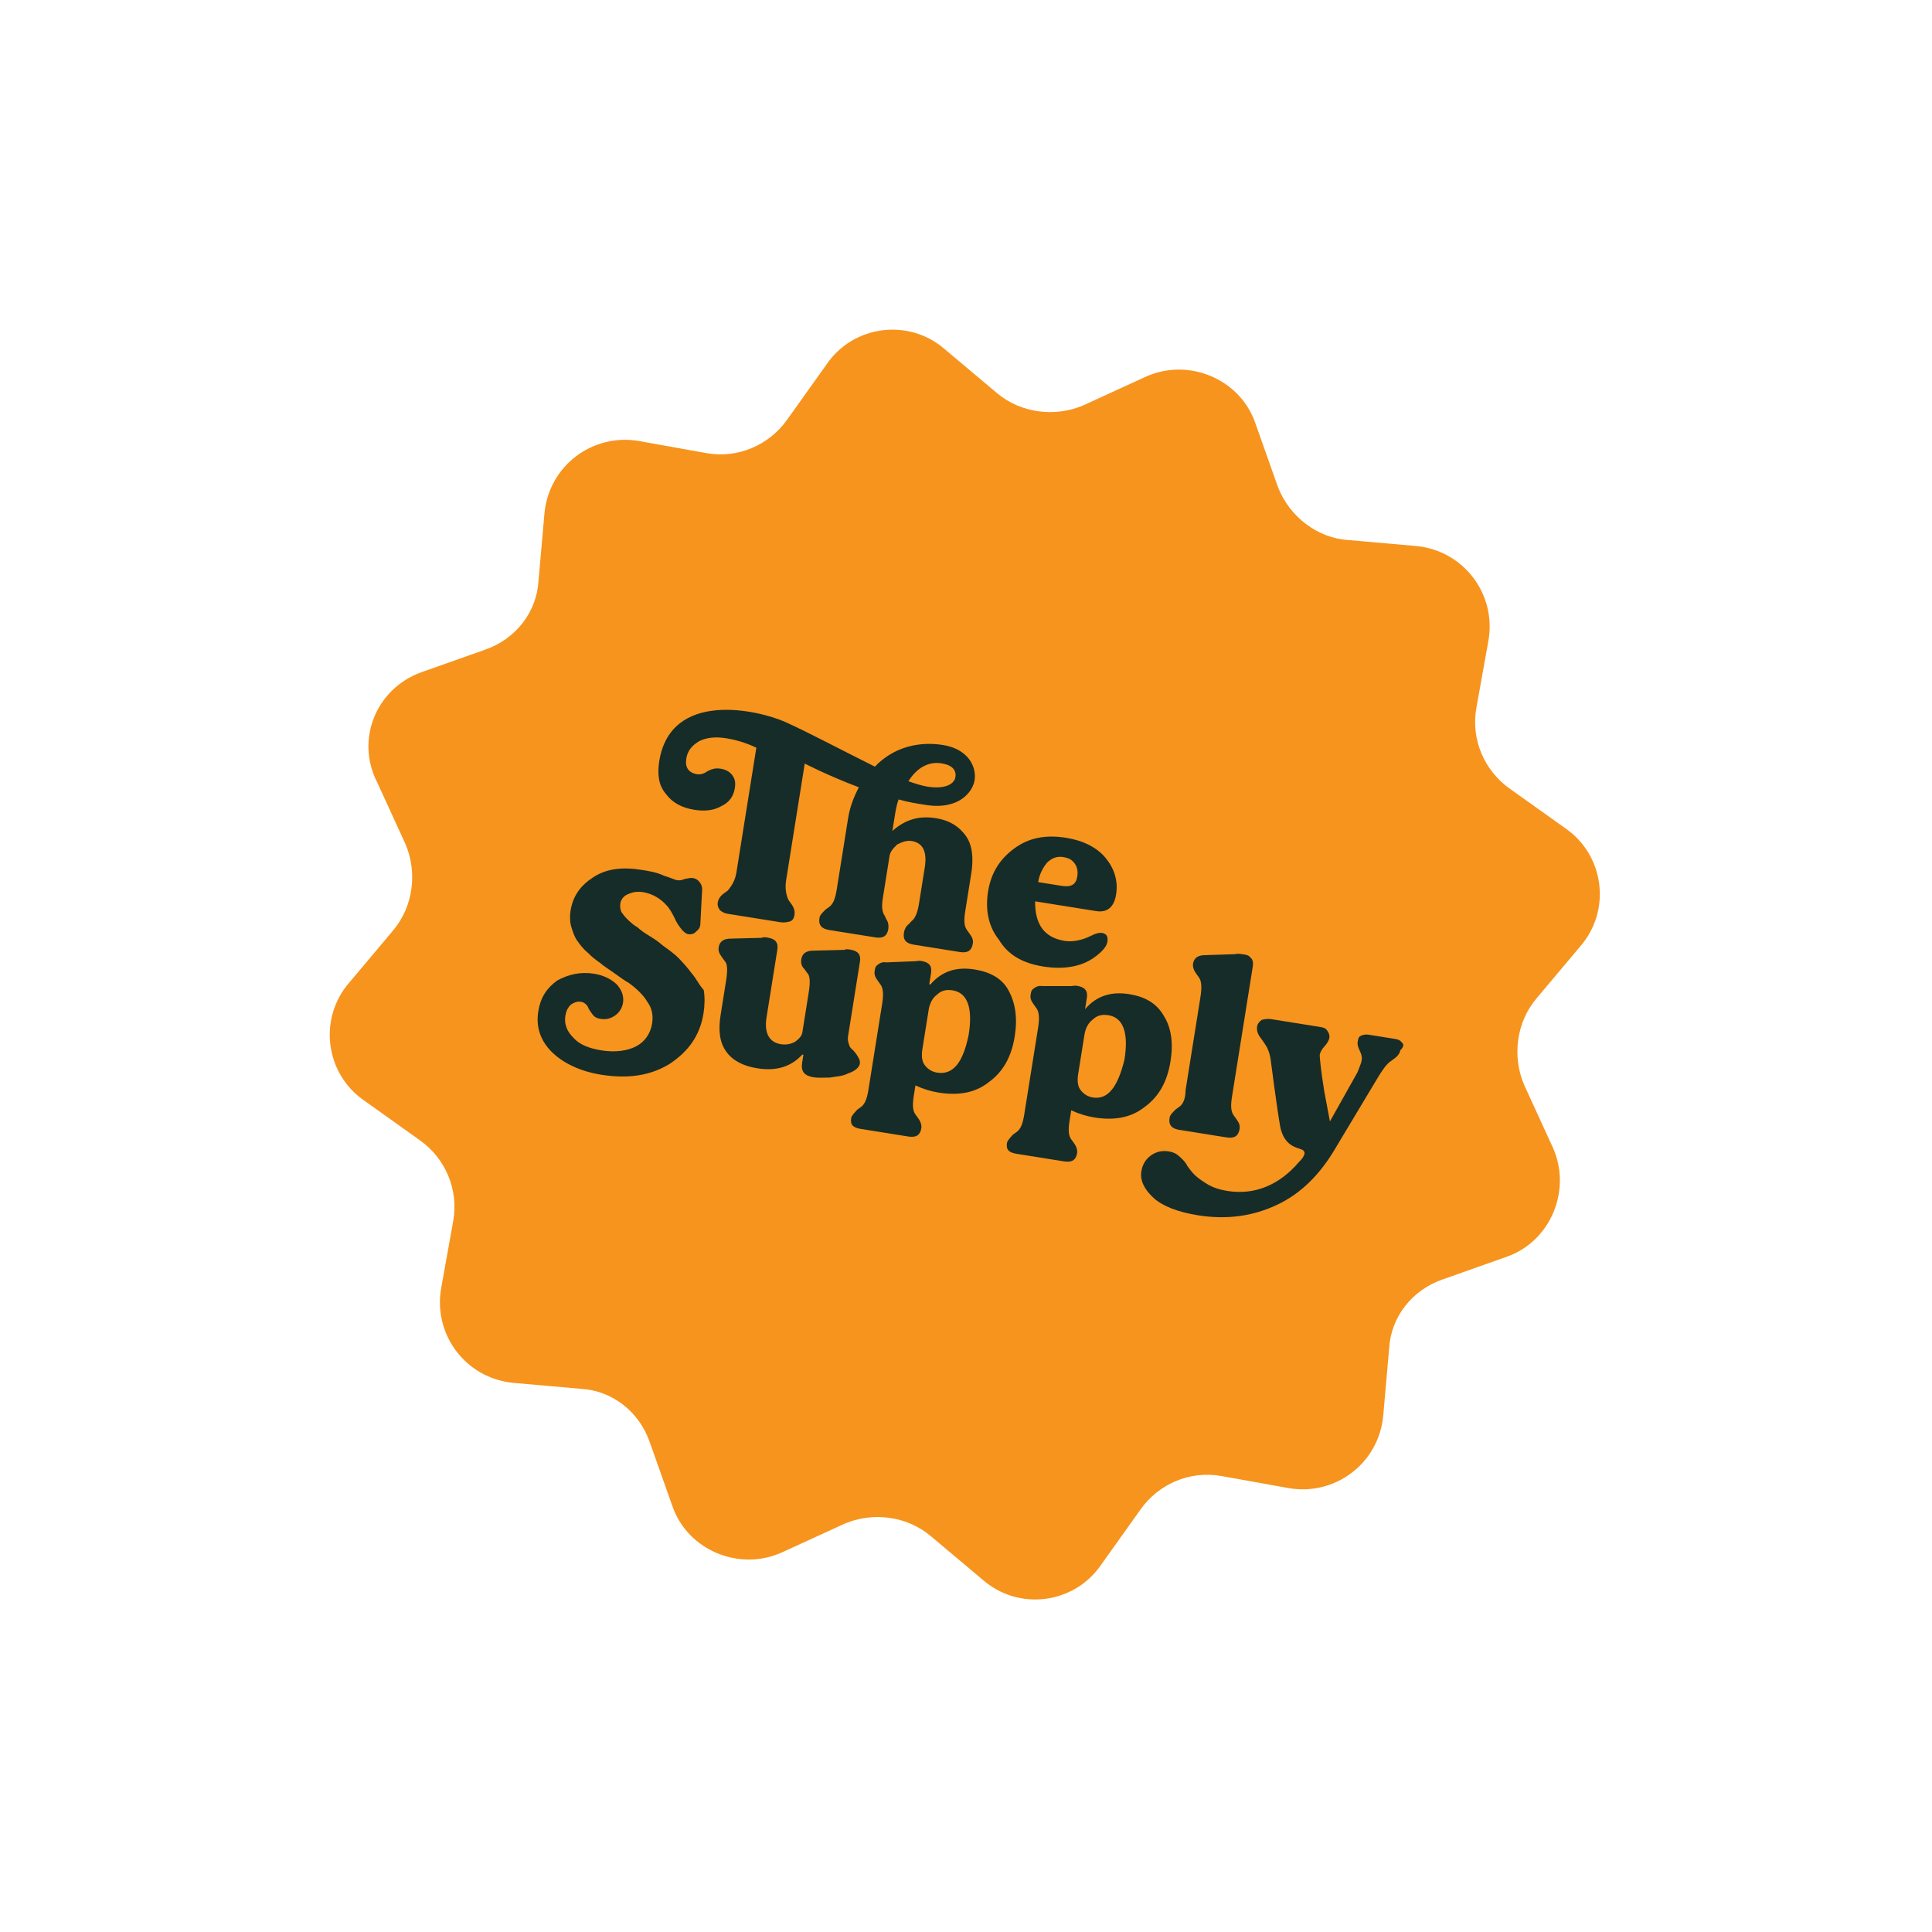
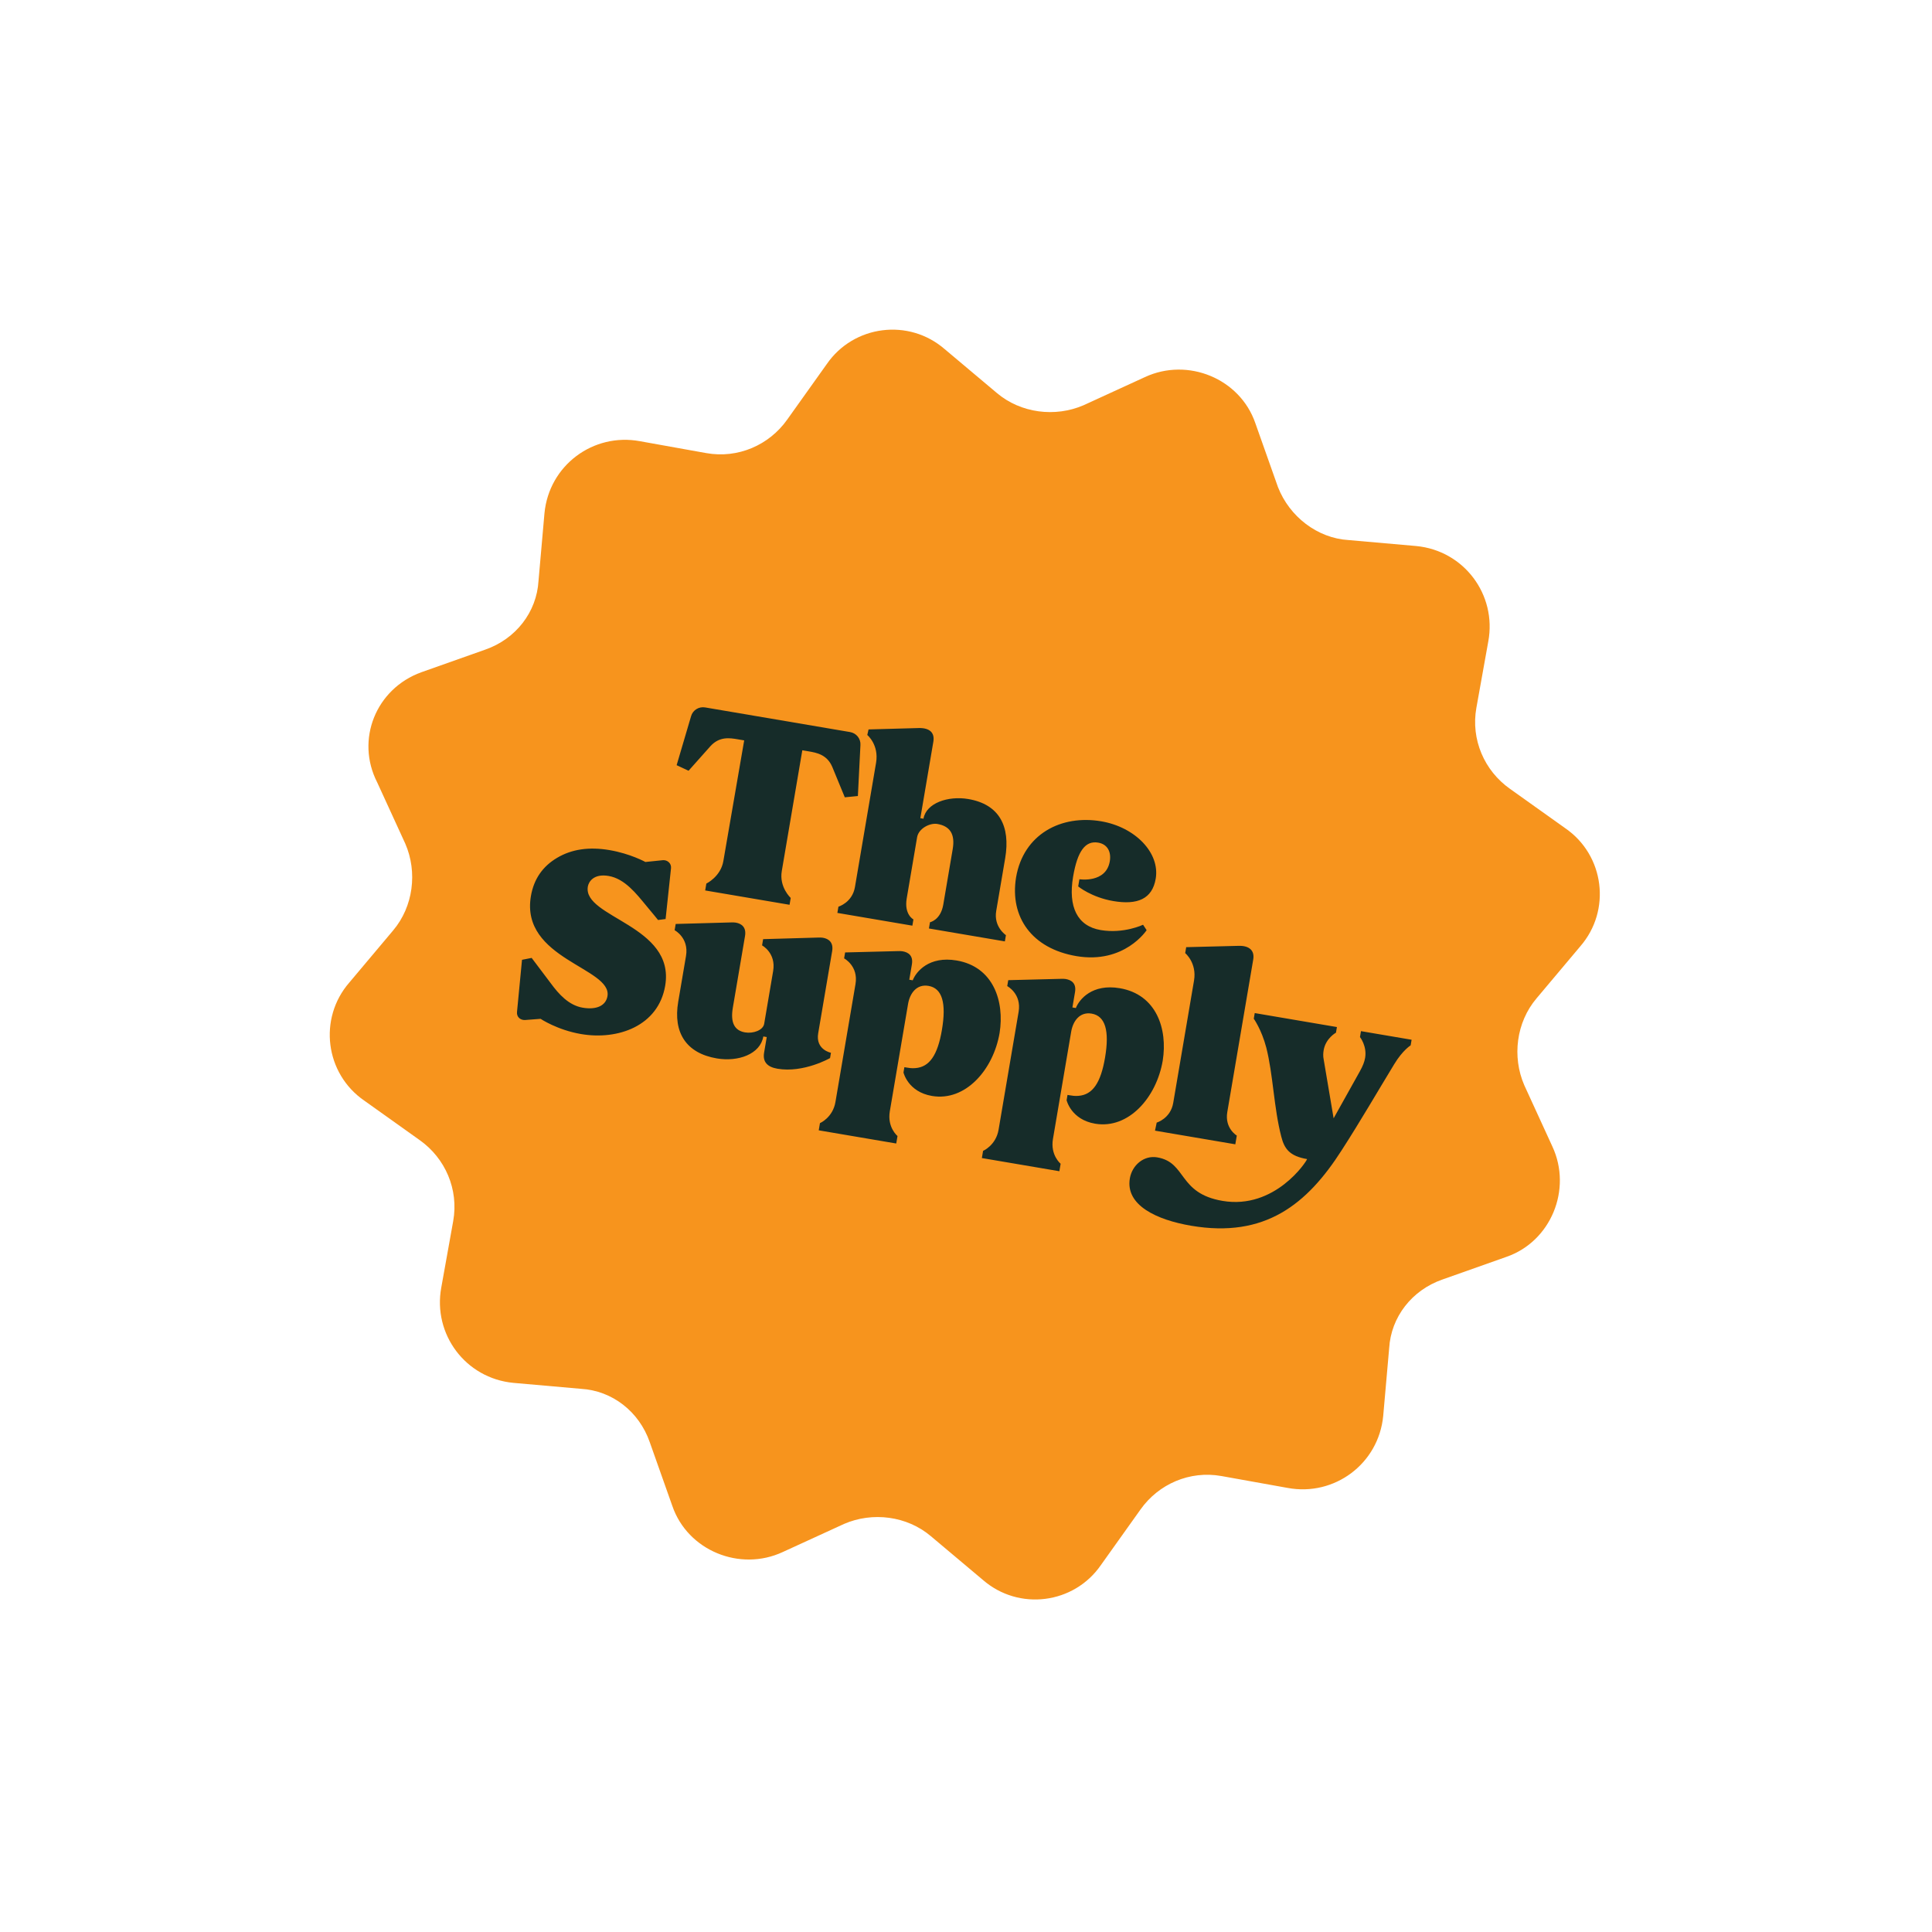
<svg xmlns="http://www.w3.org/2000/svg" width="333" height="333" viewBox="0 0 333 333" fill="none">
  <path d="M232.443 93.087L244.088 94.112C252.365 94.898 258.006 102.526 256.522 110.558L254.469 122C253.494 127.464 255.845 132.84 260.245 135.953L269.786 142.753C276.551 147.402 277.759 156.928 272.37 163.119L264.83 172.086C261.347 176.2 260.598 182.136 262.722 187.04L267.567 197.607C271.011 205.013 267.31 213.994 259.635 216.637L248.615 220.538C243.341 222.376 239.756 227.003 239.437 232.384L238.412 244.029C237.626 252.306 229.998 257.947 221.966 256.463L210.524 254.41C205.06 253.434 199.684 255.785 196.571 260.186L189.771 269.727C185.122 276.491 175.596 277.7 169.405 272.311L160.438 264.771C156.324 261.287 150.388 260.538 145.484 262.663L134.918 267.508C127.511 270.951 118.53 267.251 115.887 259.576L111.986 248.556C110.148 243.282 105.521 239.697 100.14 239.378L88.495 238.352C80.218 237.567 74.577 229.938 76.061 221.906L78.114 210.465C79.09 205 76.739 199.625 72.338 196.511L62.797 189.711C56.033 185.063 54.824 175.537 60.213 169.345L67.753 160.378C71.237 156.265 71.986 150.329 69.861 145.425L65.016 134.858C61.244 127.493 64.801 118.697 72.62 115.87L83.64 111.968C88.914 110.131 92.499 105.503 92.817 100.123L93.843 88.477C94.629 80.2 102.257 74.559 110.289 76.044L121.731 78.096C127.195 79.072 132.571 76.721 135.684 72.321L142.484 62.78C147.133 56.015 156.659 54.806 162.85 60.196L171.817 67.736C175.931 71.219 181.867 71.968 186.771 69.844L197.337 64.998C204.744 61.555 213.725 65.255 216.368 72.93L220.269 83.951C222.25 89.04 227.062 92.768 232.443 93.087Z" fill="#F7941D" />
-   <path d="M119.174 167.71C118.52 166.806 117.672 165.87 116.987 165.16C116.302 164.45 115.228 163.679 114.154 162.907C113.633 162.423 112.917 161.909 112.006 161.363C111.096 160.818 110.38 160.303 109.858 159.82C109.306 159.531 108.784 159.048 108.263 158.564C107.741 158.081 107.415 157.629 107.088 157.176C106.955 156.755 106.823 156.334 106.917 155.748C107.041 154.968 107.524 154.444 108.17 154.147C108.816 153.85 109.657 153.584 110.824 153.771C112.381 154.019 113.844 154.853 114.856 156.015C115.377 156.499 116 157.598 116.591 158.894C117.377 160.22 118.062 160.929 118.645 161.023C119.035 161.085 119.65 160.983 119.906 160.623C120.358 160.295 120.615 159.936 120.677 159.546L120.708 159.351L120.997 153.794C121.09 153.208 120.989 152.592 120.662 152.14C120.335 151.687 119.977 151.43 119.394 151.337C119.005 151.275 118.584 151.408 117.969 151.509C117.323 151.807 116.934 151.744 116.545 151.682C116.35 151.651 115.798 151.363 114.467 150.95C113.167 150.343 112 150.156 110.638 149.939C107.135 149.38 104.481 149.756 102.255 151.202C100.029 152.647 98.744 154.443 98.339 156.98C98.183 157.956 98.222 158.963 98.487 159.805C98.751 160.648 99.016 161.491 99.506 162.169C99.996 162.848 100.487 163.526 101.366 164.267C102.051 164.977 102.767 165.491 103.483 166.006C104.005 166.489 104.915 167.035 105.989 167.807C107.063 168.578 107.779 169.093 108.332 169.381C109.764 170.41 110.97 171.603 111.593 172.703C112.41 173.834 112.612 175.067 112.394 176.433C112.113 178.189 111.086 179.626 109.568 180.384C108.05 181.143 106.011 181.417 103.676 181.045C101.536 180.703 99.847 180.033 98.835 178.871C97.629 177.678 97.232 176.414 97.45 175.048C97.575 174.267 97.863 173.713 98.345 173.19C98.797 172.862 99.443 172.565 100.027 172.658L100.221 172.689C100.61 172.751 100.968 173.008 101.295 173.461C101.427 173.882 101.754 174.334 102.081 174.787C102.408 175.239 102.766 175.496 103.544 175.621C104.517 175.776 105.358 175.51 106.035 175.018C106.712 174.526 107.226 173.807 107.382 172.832C107.569 171.661 107.141 170.592 106.292 169.656C105.25 168.689 103.95 168.081 102.393 167.833C100.058 167.46 97.988 167.93 96.019 169.016C94.213 170.329 93.154 171.961 92.78 174.302C92.344 177.034 93.169 179.367 95.06 181.27C96.951 183.173 99.909 184.645 103.606 185.236C108.275 185.981 112.159 185.401 115.483 183.33C118.612 181.228 120.636 178.55 121.259 174.647C121.477 173.281 121.501 171.884 121.299 170.651C120.45 169.715 120.022 168.646 119.174 167.71Z" fill="#162C29" />
-   <path d="M146.99 180.957C146.632 180.699 146.469 180.473 146.337 180.052C146.204 179.631 146.072 179.209 146.166 178.624L148.222 165.745C148.409 164.574 147.918 163.896 146.556 163.678C146.167 163.616 145.778 163.554 145.552 163.718L140.143 163.855C138.944 163.864 138.267 164.356 138.111 165.332C138.018 165.917 138.119 166.533 138.64 167.017L139.131 167.695C139.652 168.179 139.66 169.381 139.379 171.137L138.289 177.967C138.195 178.552 137.713 179.075 137.036 179.568C136.164 180.029 135.354 180.1 134.576 179.975C132.63 179.665 131.681 178.112 132.117 175.38L133.986 163.672C134.173 162.502 133.683 161.823 132.321 161.606C131.932 161.543 131.543 161.481 131.317 161.645L125.907 161.782C124.709 161.791 124.032 162.283 123.876 163.259C123.782 163.844 123.915 164.266 124.405 164.944L124.895 165.623C125.417 166.106 125.424 167.308 125.144 169.064L124.209 174.918C123.773 177.65 124.045 179.695 125.189 181.278C126.333 182.862 128.186 183.758 130.521 184.13C133.828 184.659 136.35 183.86 138.281 181.767L138.475 181.798L138.257 183.164C138.008 184.725 138.693 185.435 140.249 185.684C141.028 185.808 141.837 185.737 143.036 185.728C144.266 185.524 145.27 185.485 146.142 185.023C147.402 184.624 148.111 183.937 148.204 183.352C148.267 182.961 148.134 182.54 147.971 182.314C147.512 181.44 147.154 181.183 146.99 180.957Z" fill="#162C29" />
-   <path d="M167.96 167.095C164.847 166.598 162.325 167.396 160.363 169.684L160.169 169.653L160.48 167.702C160.667 166.531 160.177 165.852 158.815 165.635C158.62 165.604 158.426 165.573 157.811 165.675L152.791 165.874C152.207 165.781 151.787 165.914 151.335 166.242C150.884 166.57 150.852 166.765 150.759 167.35C150.666 167.936 150.798 168.357 151.288 169.036L151.778 169.714C152.269 170.393 152.276 171.595 152.058 172.961L149.691 187.791C149.441 189.352 149.091 190.297 148.414 190.789L147.737 191.281C147.254 191.804 146.771 192.327 146.709 192.718C146.522 193.889 147.043 194.372 148.406 194.589L156.578 195.894C157.94 196.112 158.617 195.619 158.804 194.449C158.866 194.058 158.765 193.442 158.275 192.763L157.785 192.085C157.294 191.406 157.256 190.399 157.505 188.838L157.785 187.082C159.085 187.69 160.416 188.102 161.778 188.32C165.28 188.879 168.16 188.338 170.449 186.503C172.932 184.698 174.341 182.121 174.902 178.609C175.4 175.487 175.027 172.826 173.782 170.626C172.7 168.652 170.684 167.53 167.96 167.095ZM161.529 184.878C160.556 184.723 159.84 184.209 159.35 183.53C158.86 182.851 158.821 181.845 158.977 180.869L160.067 174.039C160.254 172.868 160.799 171.955 161.476 171.463C162.185 170.775 163.025 170.509 164.193 170.696C166.722 171.1 167.71 173.659 166.963 178.342C165.989 183.189 164.253 185.313 161.529 184.878Z" fill="#162C29" />
-   <path d="M200.602 175.108C199.357 172.908 197.341 171.786 194.617 171.351C191.504 170.854 188.982 171.652 187.02 173.94L187.332 171.989C187.519 170.818 187.029 170.139 185.666 169.922C185.472 169.891 185.277 169.86 184.662 169.962L179.673 169.966C179.09 169.873 178.669 170.006 178.218 170.334C177.766 170.662 177.735 170.857 177.642 171.442C177.548 172.028 177.681 172.449 178.171 173.128L178.661 173.806C179.151 174.485 179.159 175.687 178.941 177.053L176.542 192.078C176.293 193.639 175.943 194.584 175.265 195.076L174.588 195.568C174.105 196.091 173.623 196.615 173.561 197.005C173.374 198.176 173.895 198.659 175.257 198.877L183.429 200.181C184.792 200.399 185.469 199.907 185.656 198.736C185.718 198.346 185.617 197.729 185.127 197.05L184.636 196.372C184.146 195.693 184.107 194.687 184.356 193.125L184.637 191.369C185.937 191.977 187.267 192.39 188.629 192.607C192.132 193.166 195.012 192.625 197.3 190.79C199.783 188.985 201.192 186.408 201.753 182.896C202.252 179.774 201.878 177.113 200.602 175.108ZM188.381 189.165C187.408 189.01 186.692 188.496 186.202 187.817C185.711 187.138 185.673 186.132 185.828 185.156L186.919 178.326C187.106 177.156 187.651 176.242 188.328 175.75C189.036 175.062 189.877 174.796 191.044 174.983C193.574 175.387 194.562 177.946 193.814 182.629C192.646 187.445 190.91 189.569 188.381 189.165Z" fill="#162C29" />
-   <path d="M203.293 190.746L202.616 191.238C202.134 191.761 201.682 192.09 201.589 192.675C201.402 193.846 201.892 194.524 203.254 194.742L211.426 196.047C212.789 196.264 213.466 195.772 213.653 194.601C213.746 194.016 213.614 193.594 213.124 192.916L212.633 192.237C212.143 191.559 212.104 190.552 212.353 188.991L215.936 166.55C216.03 165.965 215.928 165.348 215.57 165.091C215.244 164.639 214.854 164.577 214.271 164.483C213.882 164.421 213.298 164.328 212.878 164.461L207.663 164.629C206.464 164.638 205.787 165.13 205.631 166.106C205.569 166.496 205.67 167.112 206.16 167.791L206.65 168.47C207.141 169.148 207.148 170.35 206.899 171.911L204.345 187.912C204.321 189.309 203.971 190.254 203.293 190.746Z" fill="#162C29" />
-   <path d="M241.581 179.65C241.254 179.198 240.865 179.135 240.087 179.011L235.806 178.328C235.417 178.266 234.802 178.367 234.576 178.532C234.156 178.665 234.093 179.055 234 179.64C233.938 180.03 234.07 180.452 234.366 181.099C234.661 181.747 234.794 182.168 234.7 182.754C234.607 183.339 234.319 183.893 233.968 184.838L229.227 193.286C229.227 193.286 228.792 191.015 228.255 188.128C227.648 184.429 227.438 181.994 227.469 181.799C227.532 181.409 227.82 180.855 228.302 180.331C228.785 179.808 229.073 179.254 229.135 178.864C229.198 178.473 229.065 178.052 228.739 177.6C228.412 177.147 228.023 177.085 227.439 176.992L219.072 175.656C218.488 175.563 217.873 175.665 217.453 175.798C217.002 176.126 216.745 176.485 216.682 176.875C216.589 177.461 216.69 178.077 217.18 178.756L217.834 179.661C218.324 180.339 218.783 181.213 218.986 182.446C218.986 182.446 220.144 191.436 220.681 194.323C221.381 197.436 223.327 197.747 224.269 198.097C225.405 198.479 224.634 199.557 223.926 200.244C220.485 204.297 216.22 206.017 211.55 205.272C210.188 205.054 209.052 204.673 208.141 204.127C207.231 203.582 206.515 203.067 205.993 202.584C205.472 202.1 204.981 201.422 204.655 200.969C204.359 200.322 203.837 199.838 203.316 199.355C202.795 198.871 202.242 198.583 201.464 198.459C200.296 198.272 199.261 198.507 198.358 199.163C197.455 199.82 196.91 200.733 196.723 201.904C196.474 203.465 197.229 204.986 198.793 206.437C200.357 207.887 202.988 208.907 206.491 209.467C211.55 210.274 216.048 209.592 220.15 207.645C224.252 205.699 227.568 202.426 230.324 197.663L237.665 185.428C238.467 184.155 238.981 183.437 239.658 182.945L240.335 182.453C241.012 181.96 241.3 181.406 241.363 181.016C242.071 180.329 241.939 179.907 241.581 179.65Z" fill="#162C29" />
-   <path d="M134.539 158.958C135.123 159.051 135.738 158.949 136.158 158.816C136.578 158.683 136.835 158.324 136.929 157.739C137.022 157.153 136.921 156.537 136.431 155.858L135.94 155.18C135.481 154.306 135.279 153.073 135.497 151.707L138.706 131.608C138.706 131.608 142.574 133.627 148.03 135.698C147.166 137.361 146.496 139.055 146.185 141.007L144.222 153.3C143.973 154.861 143.622 155.806 142.945 156.298L142.268 156.79C141.785 157.314 141.334 157.642 141.241 158.227C141.054 159.398 141.544 160.076 142.906 160.294L150.884 161.568C152.246 161.785 152.923 161.293 153.11 160.122C153.203 159.537 153.102 158.92 152.775 158.468L152.48 157.82C151.989 157.142 151.951 156.135 152.169 154.769L153.321 147.549C153.446 146.769 153.929 146.245 154.637 145.558C155.509 145.097 156.349 144.831 157.128 144.955C159.073 145.266 159.828 146.787 159.392 149.519L158.395 155.763C158.177 157.129 157.796 158.269 157.118 158.761L156.636 159.284C156.184 159.612 155.896 160.167 155.803 160.752C155.616 161.923 156.106 162.602 157.468 162.819L165.446 164.093C166.808 164.31 167.485 163.818 167.672 162.647C167.766 162.062 167.633 161.64 167.143 160.962L166.653 160.283C166.163 159.605 166.124 158.598 166.373 157.037L167.401 150.597C167.837 147.865 167.596 145.626 166.452 144.042C165.308 142.459 163.682 141.399 161.347 141.026C158.233 140.529 155.906 141.358 153.812 143.225L154.186 140.883C154.373 139.713 154.529 138.737 154.879 137.792C156.405 138.236 157.961 138.485 159.518 138.733C165.355 139.665 167.667 136.432 167.979 134.481C168.353 132.139 166.843 129.097 162.562 128.413C158.476 127.761 154.53 128.732 151.502 131.45C151.276 131.614 151.019 131.973 150.793 132.137C145.431 129.48 139.547 126.34 135.453 124.485C130.612 122.312 115.591 118.913 113.628 131.206C113.254 133.548 113.558 135.397 114.733 136.786C115.877 138.369 117.535 139.234 119.675 139.576C121.426 139.855 123.045 139.714 124.368 138.924C125.66 138.33 126.431 137.253 126.649 135.887C126.805 134.911 126.704 134.295 126.214 133.616C125.723 132.937 124.976 132.618 124.198 132.494C123.42 132.369 122.805 132.471 121.933 132.933C121.256 133.425 120.641 133.527 120.057 133.434C119.473 133.34 118.921 133.052 118.594 132.6C118.267 132.147 118.166 131.531 118.291 130.75C118.509 129.384 119.248 128.502 120.571 127.712C121.863 127.118 123.288 126.946 125.234 127.256C126.596 127.474 128.51 127.979 130.363 128.875L126.936 150.34C126.718 151.706 126.173 152.62 125.433 153.502L124.756 153.994C124.079 154.487 123.791 155.041 123.697 155.626C123.635 156.017 123.767 156.438 124.094 156.89C124.452 157.148 124.81 157.405 125.394 157.498L134.539 158.958ZM162.258 131.566C164.204 131.877 164.858 132.782 164.671 133.953C164.484 135.124 162.935 136.077 159.822 135.58C158.849 135.425 157.712 135.043 156.576 134.661C157.923 132.475 159.923 131.194 162.258 131.566Z" fill="#162C29" />
-   <path d="M179.814 166.587C183.316 167.146 186.391 166.636 188.648 164.995C190.002 164.011 190.742 163.129 190.867 162.348C191.022 161.372 190.696 160.92 189.917 160.796C189.528 160.734 188.913 160.835 188.041 161.297C186.524 162.055 184.873 162.392 183.511 162.174C180.009 161.615 178.375 159.353 178.414 155.357L188.921 157.035C190.867 157.345 192.027 156.33 192.37 154.183C192.744 151.842 192.082 149.735 190.58 147.895C189.078 146.054 186.673 144.869 183.755 144.403C180.252 143.844 177.372 144.385 174.889 146.19C172.406 147.995 170.834 150.345 170.304 153.662C169.806 156.784 170.342 159.672 172.171 161.965C173.743 164.617 176.311 166.027 179.814 166.587ZM180.477 148.683C181.186 147.996 182.057 147.534 183.225 147.721C184.198 147.876 184.75 148.164 185.241 148.843C185.731 149.522 185.801 150.333 185.676 151.114C185.458 152.48 184.586 152.941 183.03 152.692L178.944 152.04C179.162 150.674 179.738 149.565 180.477 148.683Z" fill="#162C29" />
+   <path d="M192.998 170.327C188.258 169.521 186.022 172.241 185.434 173.745L184.841 173.645L185.289 171.009C185.545 169.503 184.703 168.917 183.68 168.743C183.41 168.697 183.132 168.705 182.853 168.713L173.781 168.942L173.607 169.964C173.607 169.964 176.1 171.273 175.57 174.393L172.114 194.724C171.657 197.414 169.444 198.366 169.444 198.366L169.234 199.603L182.592 201.873L182.812 200.583C182.812 200.583 181.011 199.114 181.486 196.317L184.631 177.815C184.942 175.986 186.106 174.358 188.153 174.706C190.522 175.108 191.251 177.667 190.465 182.293C189.724 186.65 188.326 188.681 185.909 188.879C185.29 188.94 184.751 188.848 184.374 188.784C184.105 188.738 183.997 188.72 183.997 188.72L183.841 189.634C183.841 189.634 184.604 192.974 188.751 193.679C194.515 194.658 199.327 189.168 200.406 182.821C201.276 177.379 199.354 171.408 192.998 170.327ZM185.515 164.794C193.81 166.204 197.635 160.324 197.635 160.324L197.019 159.389C197.019 159.389 193.699 160.983 189.714 160.306C185.674 159.619 184.076 156.304 184.963 151.086C185.713 146.676 187.074 144.86 189.283 145.235C190.899 145.51 191.559 146.84 191.285 148.453C190.636 152.272 186.048 151.548 186.048 151.548L185.838 152.785C185.838 152.785 188.123 154.667 191.893 155.308C196.041 156.013 198.604 154.955 199.198 151.458C199.957 146.994 195.668 142.557 189.797 141.559C182.902 140.387 176.398 143.764 175.127 151.241C174.02 158.081 177.866 163.494 185.515 164.794ZM101.32 152.806C101.448 152.053 102.261 150.531 104.9 150.98C107.701 151.456 109.696 154.064 111.352 156.061C112.551 157.482 113.419 158.571 113.419 158.571L114.722 158.405L115.655 149.654C115.748 148.784 115.013 148.216 114.285 148.259L111.239 148.571C111.239 148.571 108.657 147.136 105.048 146.522C101.547 145.927 98.537 146.356 96.008 147.863C93.543 149.326 92.01 151.5 91.507 154.459C89.66 165.323 105.535 166.805 104.703 171.699C104.429 173.313 102.855 174.097 100.431 173.685C98.007 173.273 96.288 171.32 94.938 169.486C93.175 167.138 91.637 165.106 91.637 165.106L89.974 165.432L89.112 174.417C89.019 175.287 89.7 175.845 90.482 175.812L93.177 175.606C93.177 175.606 96.063 177.535 100.157 178.231C106.513 179.312 113.472 176.842 114.651 169.904C116.425 159.469 100.406 158.185 101.32 152.806ZM122.446 128.616C124.014 126.891 125.791 127.193 127.191 127.431L128.269 127.614L124.677 148.42C124.219 151.109 121.746 152.294 121.746 152.294L121.545 153.477L136.088 155.949L136.289 154.766C136.289 154.766 134.273 152.929 134.749 150.132L138.287 129.317L139.365 129.5C140.711 129.729 142.542 130.04 143.452 132.187C143.764 132.96 145.61 137.424 145.61 137.424L147.865 137.198L148.305 128.419C148.38 127.325 147.601 126.362 146.524 126.179L121.532 121.931C120.454 121.748 119.401 122.399 119.111 123.456L116.625 131.888L118.679 132.846C118.679 132.846 121.896 129.242 122.446 128.616ZM150.999 131.478L147.36 152.885C146.903 155.574 144.512 156.274 144.512 156.274L144.329 157.35L157.256 159.548L157.439 158.472C157.439 158.472 155.807 157.641 156.282 154.844L158.074 144.302C158.33 142.796 160.273 141.798 161.566 142.018C163.774 142.393 164.641 143.813 164.211 146.341L162.584 155.915C162.127 158.605 160.293 158.957 160.293 158.957L160.111 160.033L173.199 162.258L173.382 161.182C173.382 161.182 171.24 159.766 171.706 157.023L173.251 147.933C174.193 142.393 172.228 138.628 166.896 137.722C163.395 137.127 159.628 138.423 159.17 141.113L158.632 141.021L160.533 129.833L160.872 127.843C161.146 126.23 160.169 125.455 158.391 125.485L149.705 125.724L149.486 126.683C149.486 126.683 151.529 128.358 150.999 131.478ZM205.801 169.017L202.217 190.101C201.76 192.791 199.368 193.491 199.368 193.491L199.077 194.88L212.919 197.233L213.175 195.727C213.175 195.727 211.06 194.482 211.535 191.685L215.668 167.374L216.006 165.384C216.28 163.77 215.25 162.986 213.525 163.025L204.453 163.254L204.279 164.276C204.279 164.276 206.322 165.951 205.801 169.017ZM141.024 178.095L143.429 163.949C143.685 162.443 142.851 161.803 141.828 161.629C141.559 161.583 141.28 161.591 141.002 161.599L131.534 161.871L131.351 162.947C131.351 162.947 133.79 164.247 133.26 167.367L131.715 176.457C131.523 177.586 129.815 178.181 128.414 177.943C126.583 177.632 125.878 176.239 126.307 173.711L128.41 161.34C128.666 159.834 127.833 159.195 126.809 159.021C126.54 158.975 126.262 158.983 125.983 158.991L116.462 159.254L116.279 160.33C116.279 160.33 118.772 161.639 118.242 164.759L116.898 172.665C115.992 177.99 118.272 181.532 123.551 182.429C127.213 183.052 131.044 181.711 131.565 178.645L132.157 178.746L131.7 181.435C131.435 182.995 132.223 183.903 134 184.206C138.525 184.975 143.068 182.371 143.068 182.371L143.224 181.457C143.224 181.457 140.54 180.945 141.024 178.095ZM164.881 165.548C160.141 164.742 157.906 167.461 157.317 168.966L156.725 168.865L157.173 166.23C157.429 164.724 156.586 164.138 155.563 163.964C155.294 163.918 155.015 163.926 154.737 163.934L145.665 164.163L145.491 165.185C145.491 165.185 147.984 166.494 147.454 169.614L143.997 189.945C143.54 192.634 141.328 193.586 141.328 193.586L141.118 194.823L154.476 197.094L154.695 195.803C154.695 195.803 152.894 194.335 153.37 191.538L156.515 173.035C156.826 171.207 157.989 169.578 160.036 169.926C162.406 170.329 163.135 172.888 162.349 177.514C161.608 181.87 160.21 183.902 157.793 184.099C157.173 184.16 156.634 184.069 156.257 184.004C155.988 183.959 155.88 183.94 155.88 183.94L155.725 184.855C155.725 184.855 156.487 188.194 160.635 188.899C166.398 189.879 171.211 184.388 172.29 178.041C173.159 172.6 171.237 166.628 164.881 165.548ZM234.57 177.781L234.405 178.749C234.405 178.749 235.64 180.288 235.293 182.331C235.174 183.031 234.884 183.756 234.406 184.616L229.863 192.753L228.151 182.612C228.027 182.037 228.065 181.49 228.147 181.006C228.495 178.962 230.267 177.991 230.267 177.991L230.432 177.023L216.266 174.614L216.101 175.583C216.101 175.583 217.443 177.471 218.251 180.541C219.449 185.228 219.54 190.888 220.845 195.924C221.378 198.007 222.272 199.266 225.289 199.779C225.225 200.155 219.757 208.523 210.708 206.985C203.005 205.675 204.575 200.353 199.458 199.483C197.142 199.089 195.125 200.849 194.741 203.108C193.954 207.734 199.345 210.255 205.324 211.272C218.035 213.432 225.292 207.582 231.257 198.248C234.415 193.361 237.476 188.071 240.319 183.407C241.782 180.999 243.14 180.179 243.14 180.179L243.305 179.211L234.579 177.728L234.57 177.781Z" fill="#162C29" />
</svg>
